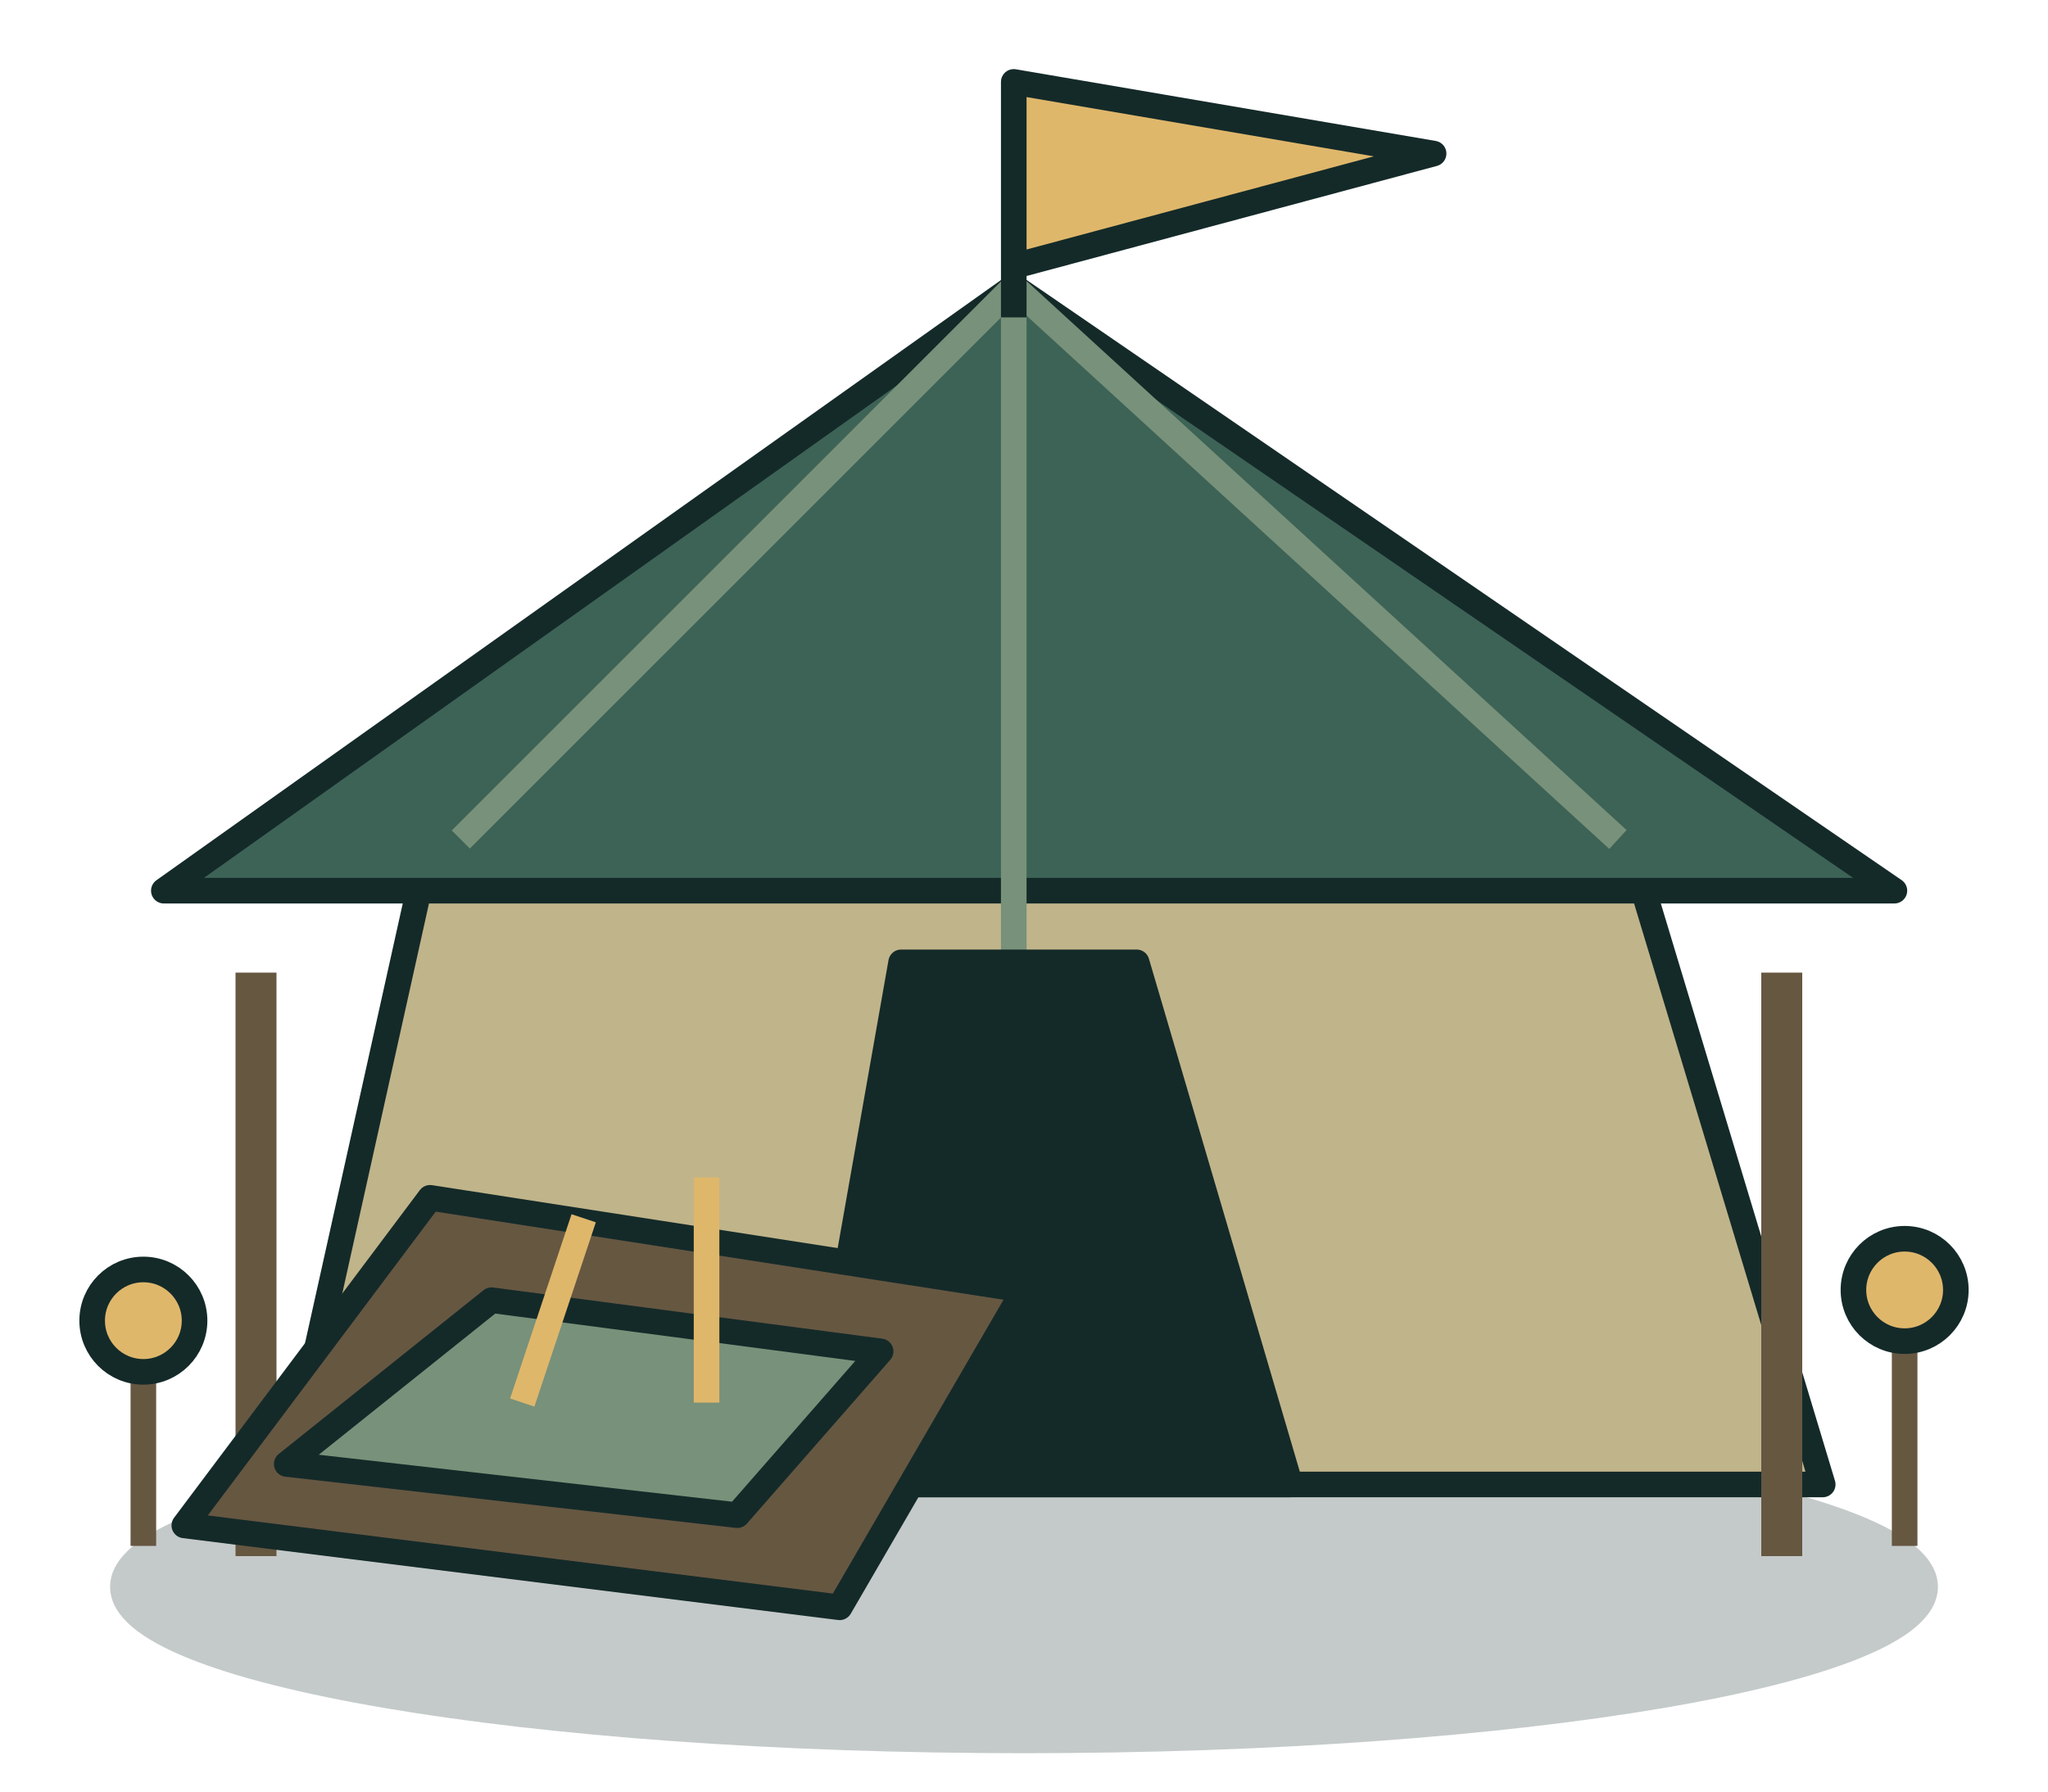
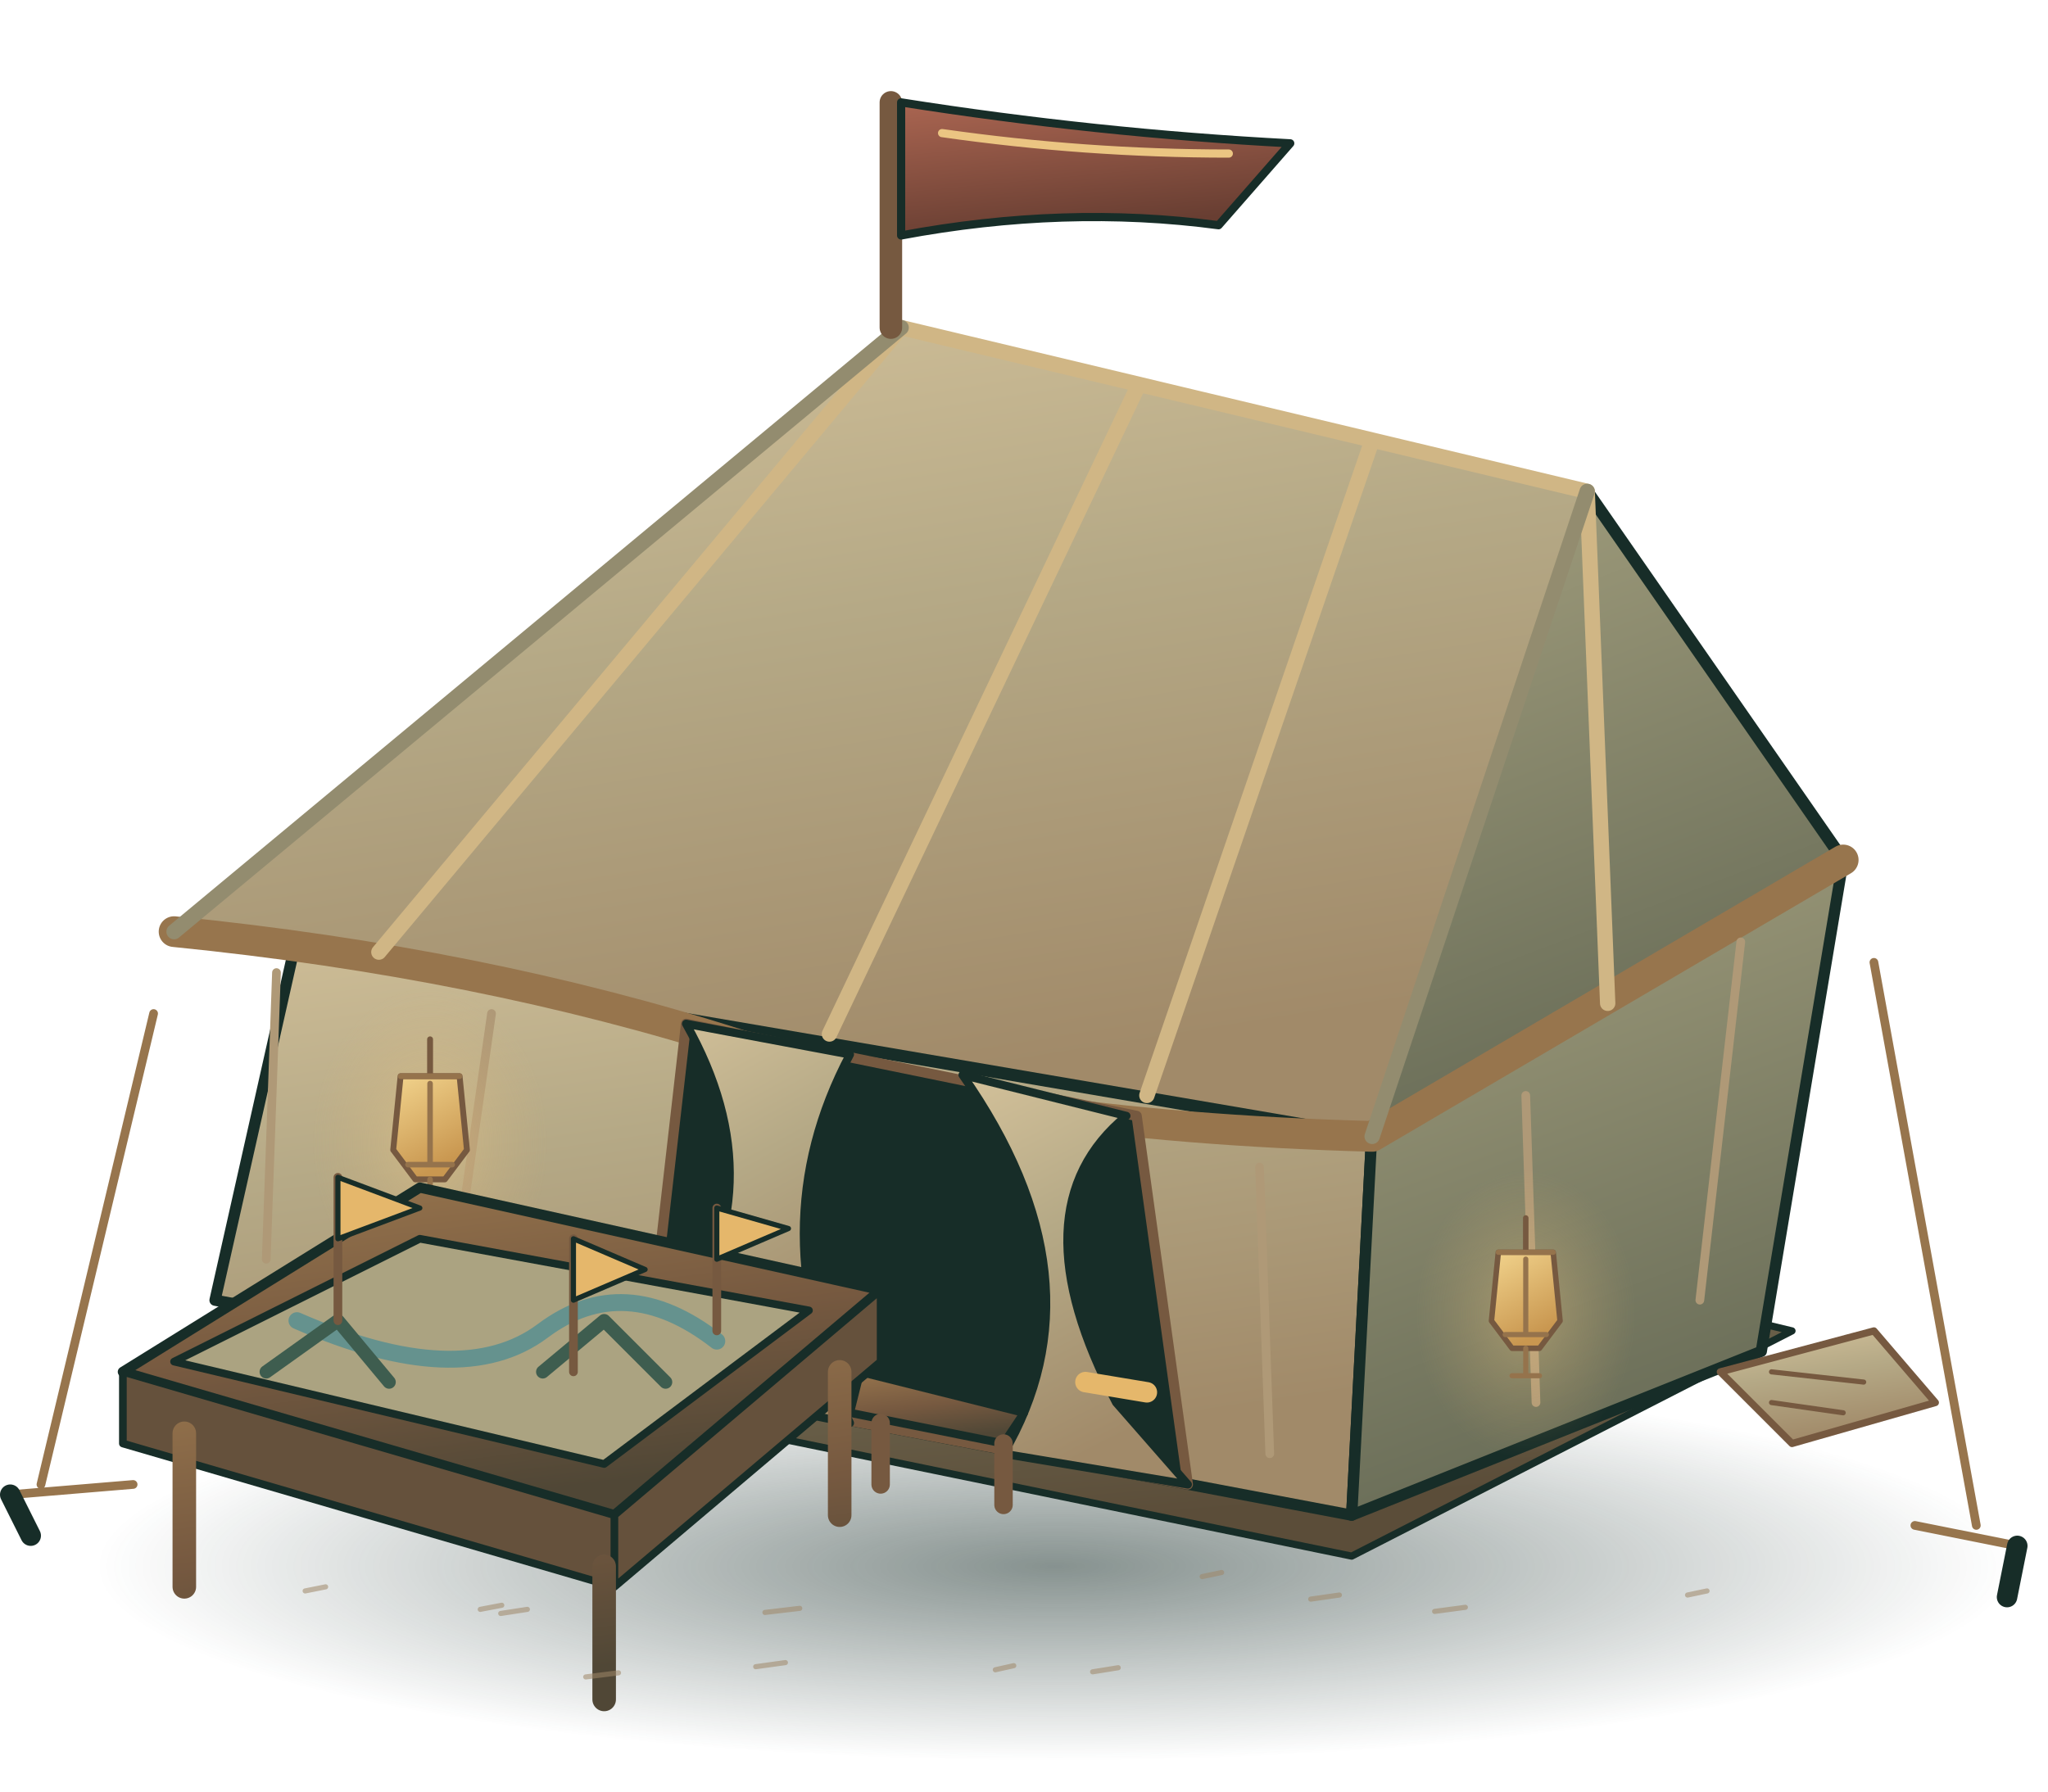
- <svg xmlns="http://www.w3.org/2000/svg" width="200" height="175" viewBox="0 0 200 175">
-   <g stroke="#142a29" stroke-width="2.5" stroke-linejoin="round">
-     <ellipse cx="100" cy="155" rx="88" ry="15" fill="#142a29" opacity=".25" />
-     <path d="M28 145L42 82H159L178 145Z" fill="#c0b48a" />
-     <path d="M16 87L99 28L185 87Z" fill="#3d6356" />
-     <path d="M99 28V144M45 82L99 28L158 82" fill="none" stroke="#78917a" />
-     <path d="M79 145L88 94H111L126 145Z" fill="#142a29" />
-     <path d="M99 31V8L140 15L99 26" fill="#dfb76b" />
-     <path d="M25 95V152" stroke="#665741" stroke-width="4" />
-     <path d="M174 95V152" stroke="#665741" stroke-width="4" />
-     <path d="M18 149L42 117L100 126L82 157Z" fill="#665741" />
-     <path d="M28 143L48 127L86 132L72 148Z" fill="#78917a" />
-     <path d="M51 137L57 119M69 137V115" stroke="#dfb76b" />
-     <path d="M14 151V131M186 151V128" stroke="#665741" />
-     <circle cx="14" cy="129" r="5" fill="#dfb76b" />
-     <circle cx="186" cy="126" r="5" fill="#dfb76b" />
+ <svg xmlns="http://www.w3.org/2000/svg" width="400" height="350" viewBox="0 0 200 175">
+   <defs>
+     <linearGradient id="tech-roof" x1="0" y1="0" x2=".28" y2="1">
+       <stop offset="0%" stop-color="#64806a" />
+       <stop offset="45%" stop-color="#426253" />
+       <stop offset="100%" stop-color="#2c483e" />
+     </linearGradient>
+     <linearGradient id="tech-roof_side" x1="0" y1="0" x2=".28" y2="1">
+       <stop offset="0%" stop-color="#3b594c" />
+       <stop offset="100%" stop-color="#264037" />
+     </linearGradient>
+     <linearGradient id="tech-wall" x1="0" y1="0" x2=".28" y2="1">
+       <stop offset="0%" stop-color="#d5c399" />
+       <stop offset="55%" stop-color="#c8b58e" />
+       <stop offset="100%" stop-color="#aa9371" />
+     </linearGradient>
+     <linearGradient id="tech-wall_side" x1="0" y1="0" x2=".28" y2="1">
+       <stop offset="0%" stop-color="#a68e6d" />
+       <stop offset="100%" stop-color="#7c7b62" />
+     </linearGradient>
+     <linearGradient id="tech-wood" x1="0" y1="0" x2=".28" y2="1">
+       <stop offset="0%" stop-color="#97754d" />
+       <stop offset="55%" stop-color="#765940" />
+       <stop offset="100%" stop-color="#504736" />
+     </linearGradient>
+     <linearGradient id="tech-canvas" x1="0" y1="0" x2=".28" y2="1">
+       <stop offset="0%" stop-color="#d3c19a" />
+       <stop offset="45%" stop-color="#b5a986" />
+       <stop offset="100%" stop-color="#a18a69" />
+     </linearGradient>
+     <linearGradient id="tech-canvas_side" x1="0" y1="0" x2=".28" y2="1">
+       <stop offset="0%" stop-color="#a29e7d" />
+       <stop offset="100%" stop-color="#686c57" />
+     </linearGradient>
+     <linearGradient id="tech-earth" x1="0" y1="0" x2=".28" y2="1">
+       <stop offset="0%" stop-color="#8c9073" />
+       <stop offset="100%" stop-color="#5b4d39" />
+     </linearGradient>
+     <linearGradient id="tech-stone" x1="0" y1="0" x2=".28" y2="1">
+       <stop offset="0%" stop-color="#cdbd9a" />
+       <stop offset="100%" stop-color="#989072" />
+     </linearGradient>
+     <linearGradient id="tech-cloth" x1="0" y1="0" x2=".28" y2="1">
+       <stop offset="0%" stop-color="#e8bf75" />
+       <stop offset="100%" stop-color="#c1995d" />
+     </linearGradient>
+     <linearGradient id="tech-red" x1="0" y1="0" x2=".28" y2="1">
+       <stop offset="0%" stop-color="#aa6551" />
+       <stop offset="100%" stop-color="#683e32" />
+     </linearGradient>
+     <linearGradient id="tech-light" x1="0" y1="0" x2=".28" y2="1">
+       <stop offset="0%" stop-color="#ffe7a0" />
+       <stop offset="100%" stop-color="#c99750" />
+     </linearGradient>
+     <radialGradient id="tech-glow">
+       <stop stop-color="#ffd68a" stop-opacity=".34" />
+       <stop offset="1" stop-color="#e2b570" stop-opacity="0" />
+     </radialGradient>
+     <radialGradient id="tech-shadow">
+       <stop stop-color="#172d28" stop-opacity=".52" />
+       <stop offset=".58" stop-color="#172d28" stop-opacity=".22" />
+       <stop offset="1" stop-color="#172d28" stop-opacity="0" />
+     </radialGradient>
+     <pattern id="tech-grain" width="18" height="16" patternUnits="userSpaceOnUse">
+       <path d="M1 2Q9 4 17 1M0 9Q7 7 18 11M4 15Q11 12 16 15" fill="none" stroke="#e5b76b" stroke-width=".55" opacity=".19" />
+     </pattern>
+     <pattern id="tech-plaster" width="17" height="13" patternUnits="userSpaceOnUse">
+       <path d="M3 3h2M11 8h3M1 11h1" stroke="#765940" opacity=".16" stroke-width=".65" />
+     </pattern>
+   </defs>
+   <g stroke-linejoin="round" stroke-linecap="round">
+     <ellipse cx="103" cy="153" rx="94" ry="19" fill="url(#tech-shadow)" />
+     <path d="M25 130L132 152L175 130L75 106Z" fill="url(#tech-earth)" stroke="#172d28" stroke-width="0.7" stroke-linejoin="round" stroke-linecap="round" />
+     <path d="M30 87L134 110L132 148L21 127Z" fill="url(#tech-canvas)" stroke="#172d28" stroke-width="1.1" stroke-linejoin="round" stroke-linecap="round" />
+     <path d="M134 110L180 84L172 132L132 148Z" fill="url(#tech-canvas_side)" stroke="#172d28" stroke-width="1.1" stroke-linejoin="round" stroke-linecap="round" />
+     <path d="M17 91L88 32L155 48L134 111Z" fill="url(#tech-canvas)" stroke="#172d28" stroke-width="1.2" stroke-linejoin="round" stroke-linecap="round" />
+     <path d="M155 48L180 84L134 111Z" fill="url(#tech-canvas_side)" stroke="#172d28" stroke-width="1.2" stroke-linejoin="round" stroke-linecap="round" />
+     <path d="M17 91Q47 94 72 102T134 111L180 84" fill="none" stroke="#97754d" stroke-width="3" stroke-linejoin="round" stroke-linecap="round" />
+     <path d="M88 32L155 48M88 32L37 93M111 38L81 101M134 43L112 107M155 48L157 98" fill="none" stroke="#d0b685" stroke-width="1.5" stroke-linejoin="round" stroke-linecap="round" />
+     <path d="M88 32L17 91M155 48L134 111" fill="none" stroke="#938c6f" stroke-width="1.5" stroke-linejoin="round" stroke-linecap="round" />
+     <path d="M27 95L26 123M48 99L44 127M123 114L124 142M149 107L150 137M170 92L166 127" fill="none" stroke="#af9977" stroke-width="0.85" stroke-linejoin="round" stroke-linecap="round" />
+     <path d="M67 100L111 109L116 145L63 135Z" fill="#172d28" stroke="#765940" stroke-width="1" stroke-linejoin="round" stroke-linecap="round" />
+     <path d="M67 100Q76 116 66 130L63 135L83 139Q74 120 83 103Z" fill="url(#tech-canvas)" stroke="#172d28" stroke-width="0.8" stroke-linejoin="round" stroke-linecap="round" />
+     <path d="M110 109Q99 118 109 137L116 145L98 142Q108 125 94 105Z" fill="url(#tech-canvas)" stroke="#172d28" stroke-width="0.8" stroke-linejoin="round" stroke-linecap="round" />
+     <path d="M66 127L75 128M106 135L112 136" fill="none" stroke="#e5b76b" stroke-width="2" stroke-linejoin="round" stroke-linecap="round" />
+     <path d="M84 134L100 138L98 141L83 138Z" fill="url(#tech-wood)" stroke="#172d28" stroke-width="0.8" stroke-linejoin="round" stroke-linecap="round" />
+     <path d="M86 139V145M98 141V147" fill="none" stroke="#765940" stroke-width="1.8" stroke-linejoin="round" stroke-linecap="round" />
+     <path d="M15 99L4 145M183 94L193 149M13 145L1 146M187 149L197 151" fill="none" stroke="#97754d" stroke-width="0.85" stroke-linejoin="round" stroke-linecap="round" />
+     <path d="M1 146L3 150M197 151L196 156" fill="none" stroke="#172d28" stroke-width="2" stroke-linejoin="round" stroke-linecap="round" />
+     <path d="M87 32V10" fill="none" stroke="#765940" stroke-width="2.2" stroke-linejoin="round" stroke-linecap="round" />
+     <path d="M88 10Q107 13 126 14L119 22Q104 20 88 23Z" fill="url(#tech-red)" stroke="#172d28" stroke-width="0.8" stroke-linejoin="round" stroke-linecap="round" />
+     <path d="M92 13Q106 15 120 15" fill="none" stroke="#ebc582" stroke-width="0.8" stroke-linejoin="round" stroke-linecap="round" />
+     <g transform="translate(42,108) scale(0.72)">
+       <ellipse cx="0" cy="5" rx="16" ry="21" fill="url(#tech-glow)" />
+       <path d="M0 -9V-4M-4 -4H4L5 6L2 10H-2L-5 6Z" fill="url(#tech-light)" stroke="#765940" stroke-width="0.8" stroke-linejoin="round" stroke-linecap="round" />
+       <path d="M-4 -4H4M-3 8H3M0 10V14M-2 14H2M0 -3V8" fill="none" stroke="#95734c" stroke-width="0.75" stroke-linejoin="round" stroke-linecap="round" />
+     </g>
+     <g transform="translate(149,125) scale(0.67)">
+       <ellipse cx="0" cy="5" rx="16" ry="21" fill="url(#tech-glow)" />
+       <path d="M0 -9V-4M-4 -4H4L5 6L2 10H-2L-5 6Z" fill="url(#tech-light)" stroke="#765940" stroke-width="0.8" stroke-linejoin="round" stroke-linecap="round" />
+       <path d="M-4 -4H4M-3 8H3M0 10V14M-2 14H2M0 -3V8" fill="none" stroke="#95734c" stroke-width="0.75" stroke-linejoin="round" stroke-linecap="round" />
+     </g>
+     <path d="M12 134L41 116L86 126L60 148Z" fill="url(#tech-wood)" stroke="#172d28" stroke-width="1" stroke-linejoin="round" stroke-linecap="round" />
+     <path d="M12 134V141L60 155V148ZM60 148L86 126V133L60 155Z" fill="#65513c" stroke="#172d28" stroke-width="0.75" stroke-linejoin="round" stroke-linecap="round" />
+     <path d="M17 133L41 121L79 128L59 143Z" fill="#aba381" stroke="#172d28" stroke-width="0.75" stroke-linejoin="round" stroke-linecap="round" />
+     <path d="M29 129Q45 136 53 130T70 131" fill="none" stroke="#65928e" stroke-width="1.65" stroke-linejoin="round" stroke-linecap="round" />
+     <path d="M26 134l7 -5l5 6M53 134l6 -5l6 6" fill="none" stroke="#3e5d4f" stroke-width="1.3" stroke-linejoin="round" stroke-linecap="round" />
+     <path d="M33 129V115M56 134V121M70 130V118" fill="none" stroke="#765940" stroke-width="0.85" stroke-linejoin="round" stroke-linecap="round" />
+     <path d="M33 115L41 118L33 121ZM56 121L63 124L56 127ZM70 118L77 120L70 123Z" fill="#e5b76b" stroke="#172d28" stroke-width="0.5" stroke-linejoin="round" stroke-linecap="round" />
+     <path d="M18 140V155M59 153V166M82 134V148" fill="none" stroke="url(#tech-wood)" stroke-width="2.3" stroke-linejoin="round" stroke-linecap="round" />
+     <path d="M168 134L183 130L189 137L175 141Z" fill="url(#tech-canvas)" stroke="#765940" stroke-width="0.7" stroke-linejoin="round" stroke-linecap="round" />
+     <path d="M173 134L182 135M173 137L180 138" fill="none" stroke="#765940" stroke-width="0.5" stroke-linejoin="round" stroke-linecap="round" />
+     <path d="M29.8 155.4l2.0 -.4" fill="none" stroke="#9f8767" stroke-width="0.5" stroke-linejoin="round" stroke-linecap="round" opacity=".55" />
+     <path d="M140.1 157.4l3.0 -.4" fill="none" stroke="#9f8767" stroke-width="0.5" stroke-linejoin="round" stroke-linecap="round" opacity=".55" />
+     <path d="M97.2 163.1l1.8 -.4" fill="none" stroke="#9f8767" stroke-width="0.5" stroke-linejoin="round" stroke-linecap="round" opacity=".55" />
+     <path d="M73.8 162.8l2.9 -.4" fill="none" stroke="#9f8767" stroke-width="0.5" stroke-linejoin="round" stroke-linecap="round" opacity=".55" />
+     <path d="M128.0 156.2l2.8 -.4" fill="none" stroke="#9f8767" stroke-width="0.5" stroke-linejoin="round" stroke-linecap="round" opacity=".55" />
+     <path d="M48.9 157.6l2.6 -.4" fill="none" stroke="#9f8767" stroke-width="0.5" stroke-linejoin="round" stroke-linecap="round" opacity=".55" />
+     <path d="M164.8 155.8l1.9 -.4" fill="none" stroke="#9f8767" stroke-width="0.5" stroke-linejoin="round" stroke-linecap="round" opacity=".55" />
+     <path d="M57.2 163.8l3.2 -.4" fill="none" stroke="#9f8767" stroke-width="0.5" stroke-linejoin="round" stroke-linecap="round" opacity=".55" />
+     <path d="M46.9 157.2l2.1 -.4" fill="none" stroke="#9f8767" stroke-width="0.5" stroke-linejoin="round" stroke-linecap="round" opacity=".55" />
+     <path d="M106.7 163.3l2.5 -.4" fill="none" stroke="#9f8767" stroke-width="0.5" stroke-linejoin="round" stroke-linecap="round" opacity=".55" />
+     <path d="M74.7 157.5l3.4 -.4" fill="none" stroke="#9f8767" stroke-width="0.5" stroke-linejoin="round" stroke-linecap="round" opacity=".55" />
+     <path d="M117.4 154.0l1.9 -.4" fill="none" stroke="#9f8767" stroke-width="0.5" stroke-linejoin="round" stroke-linecap="round" opacity=".55" />
  </g>
</svg>
